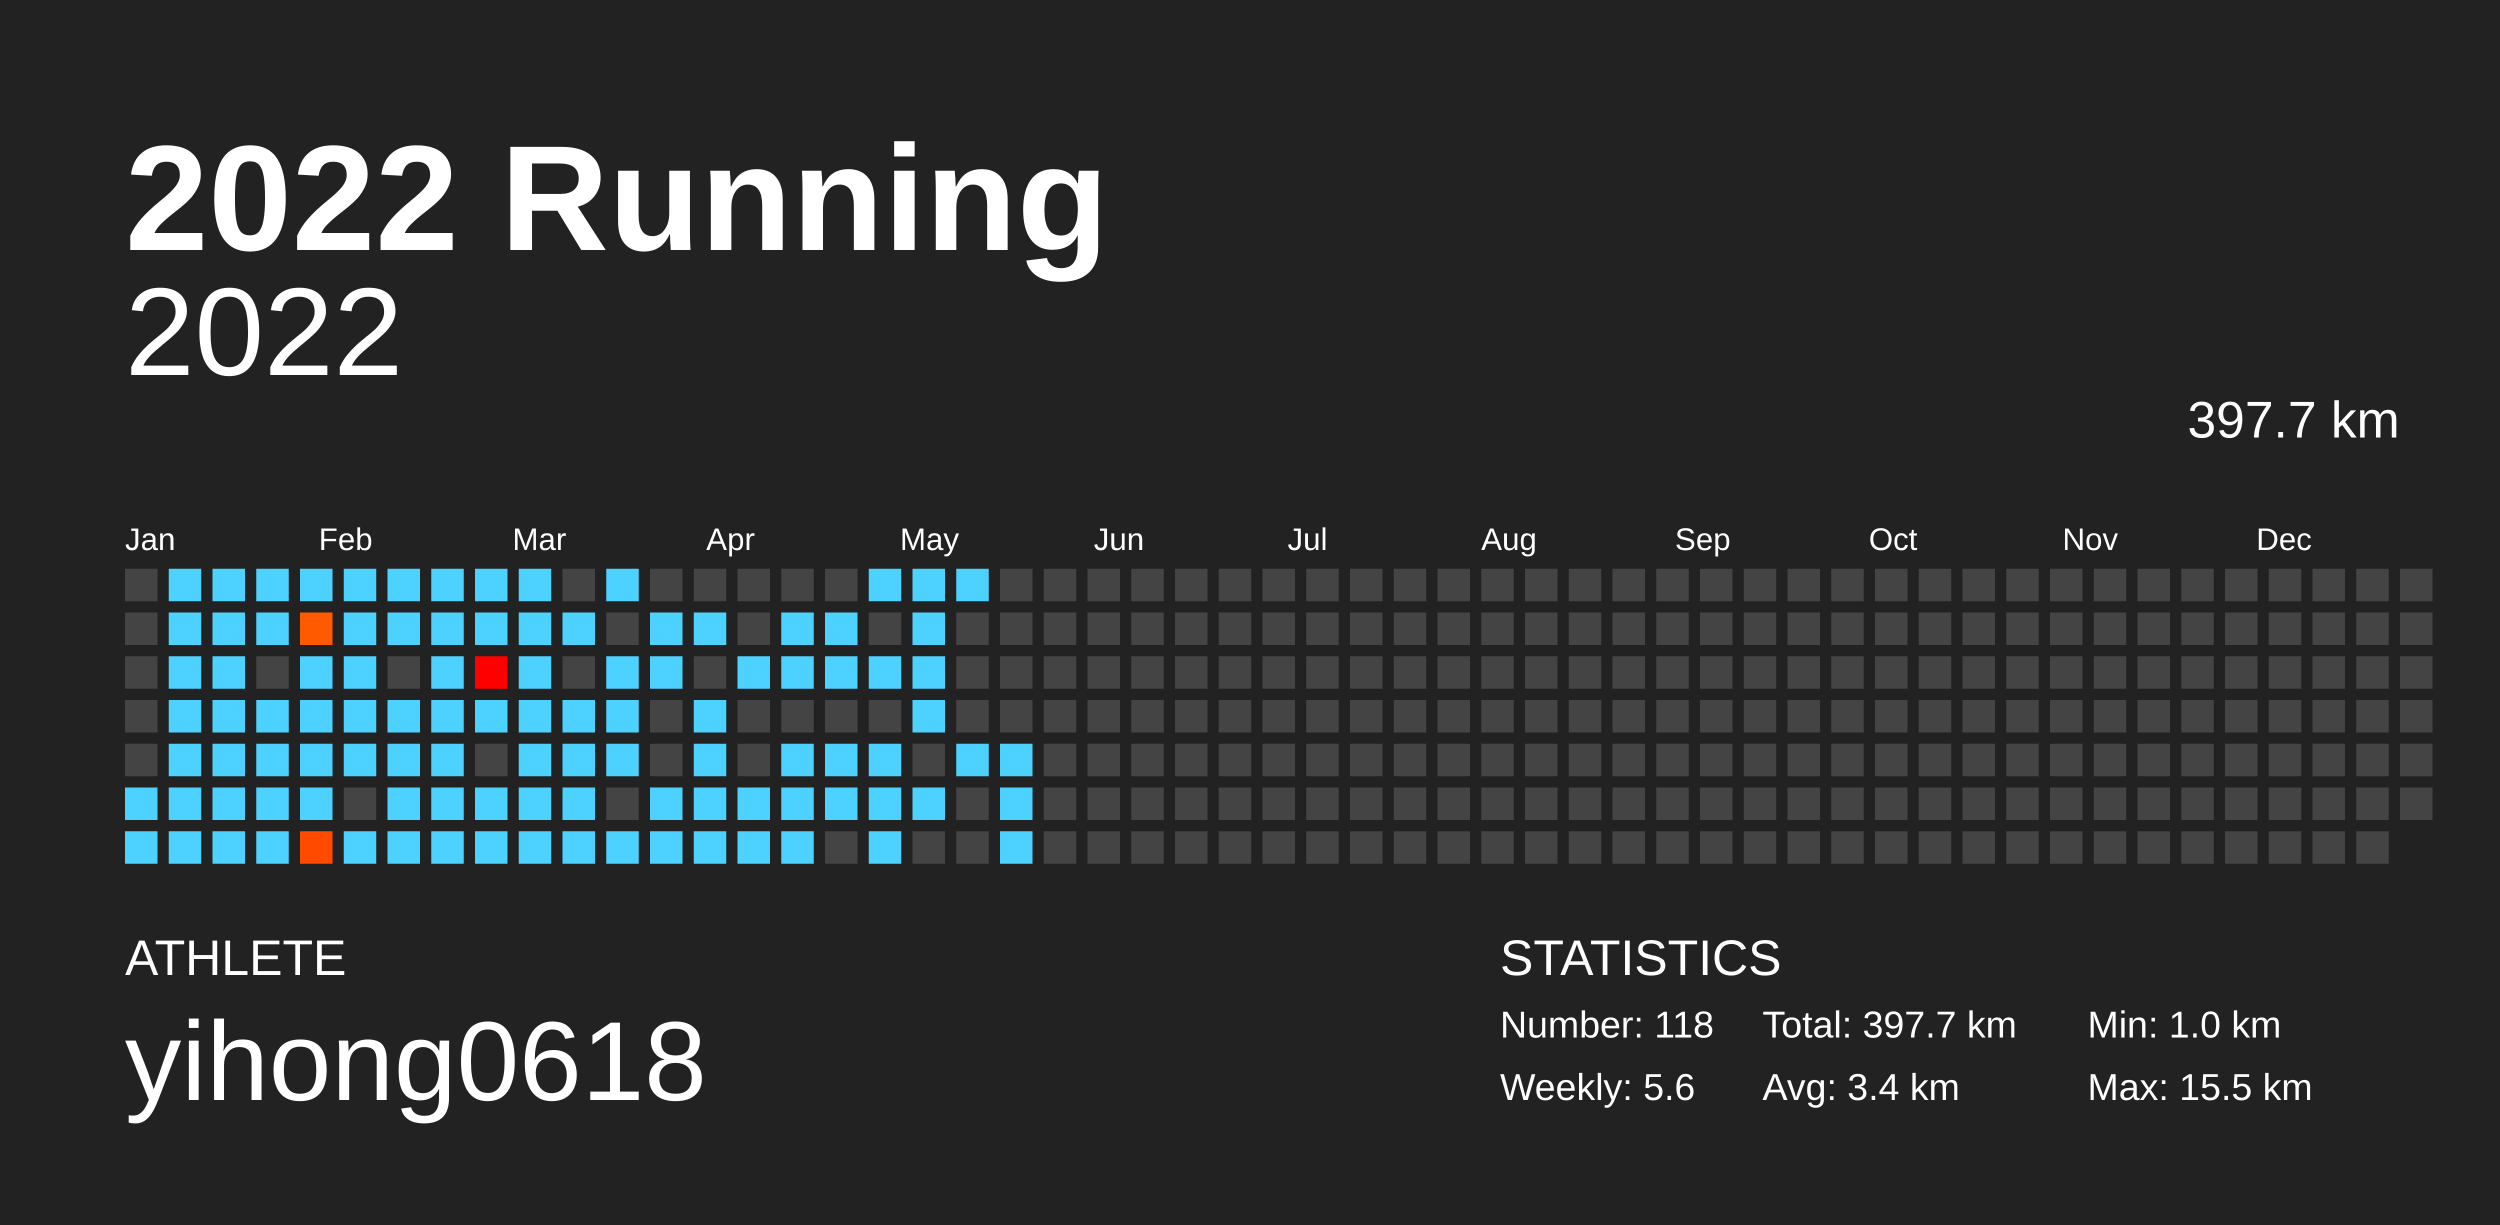
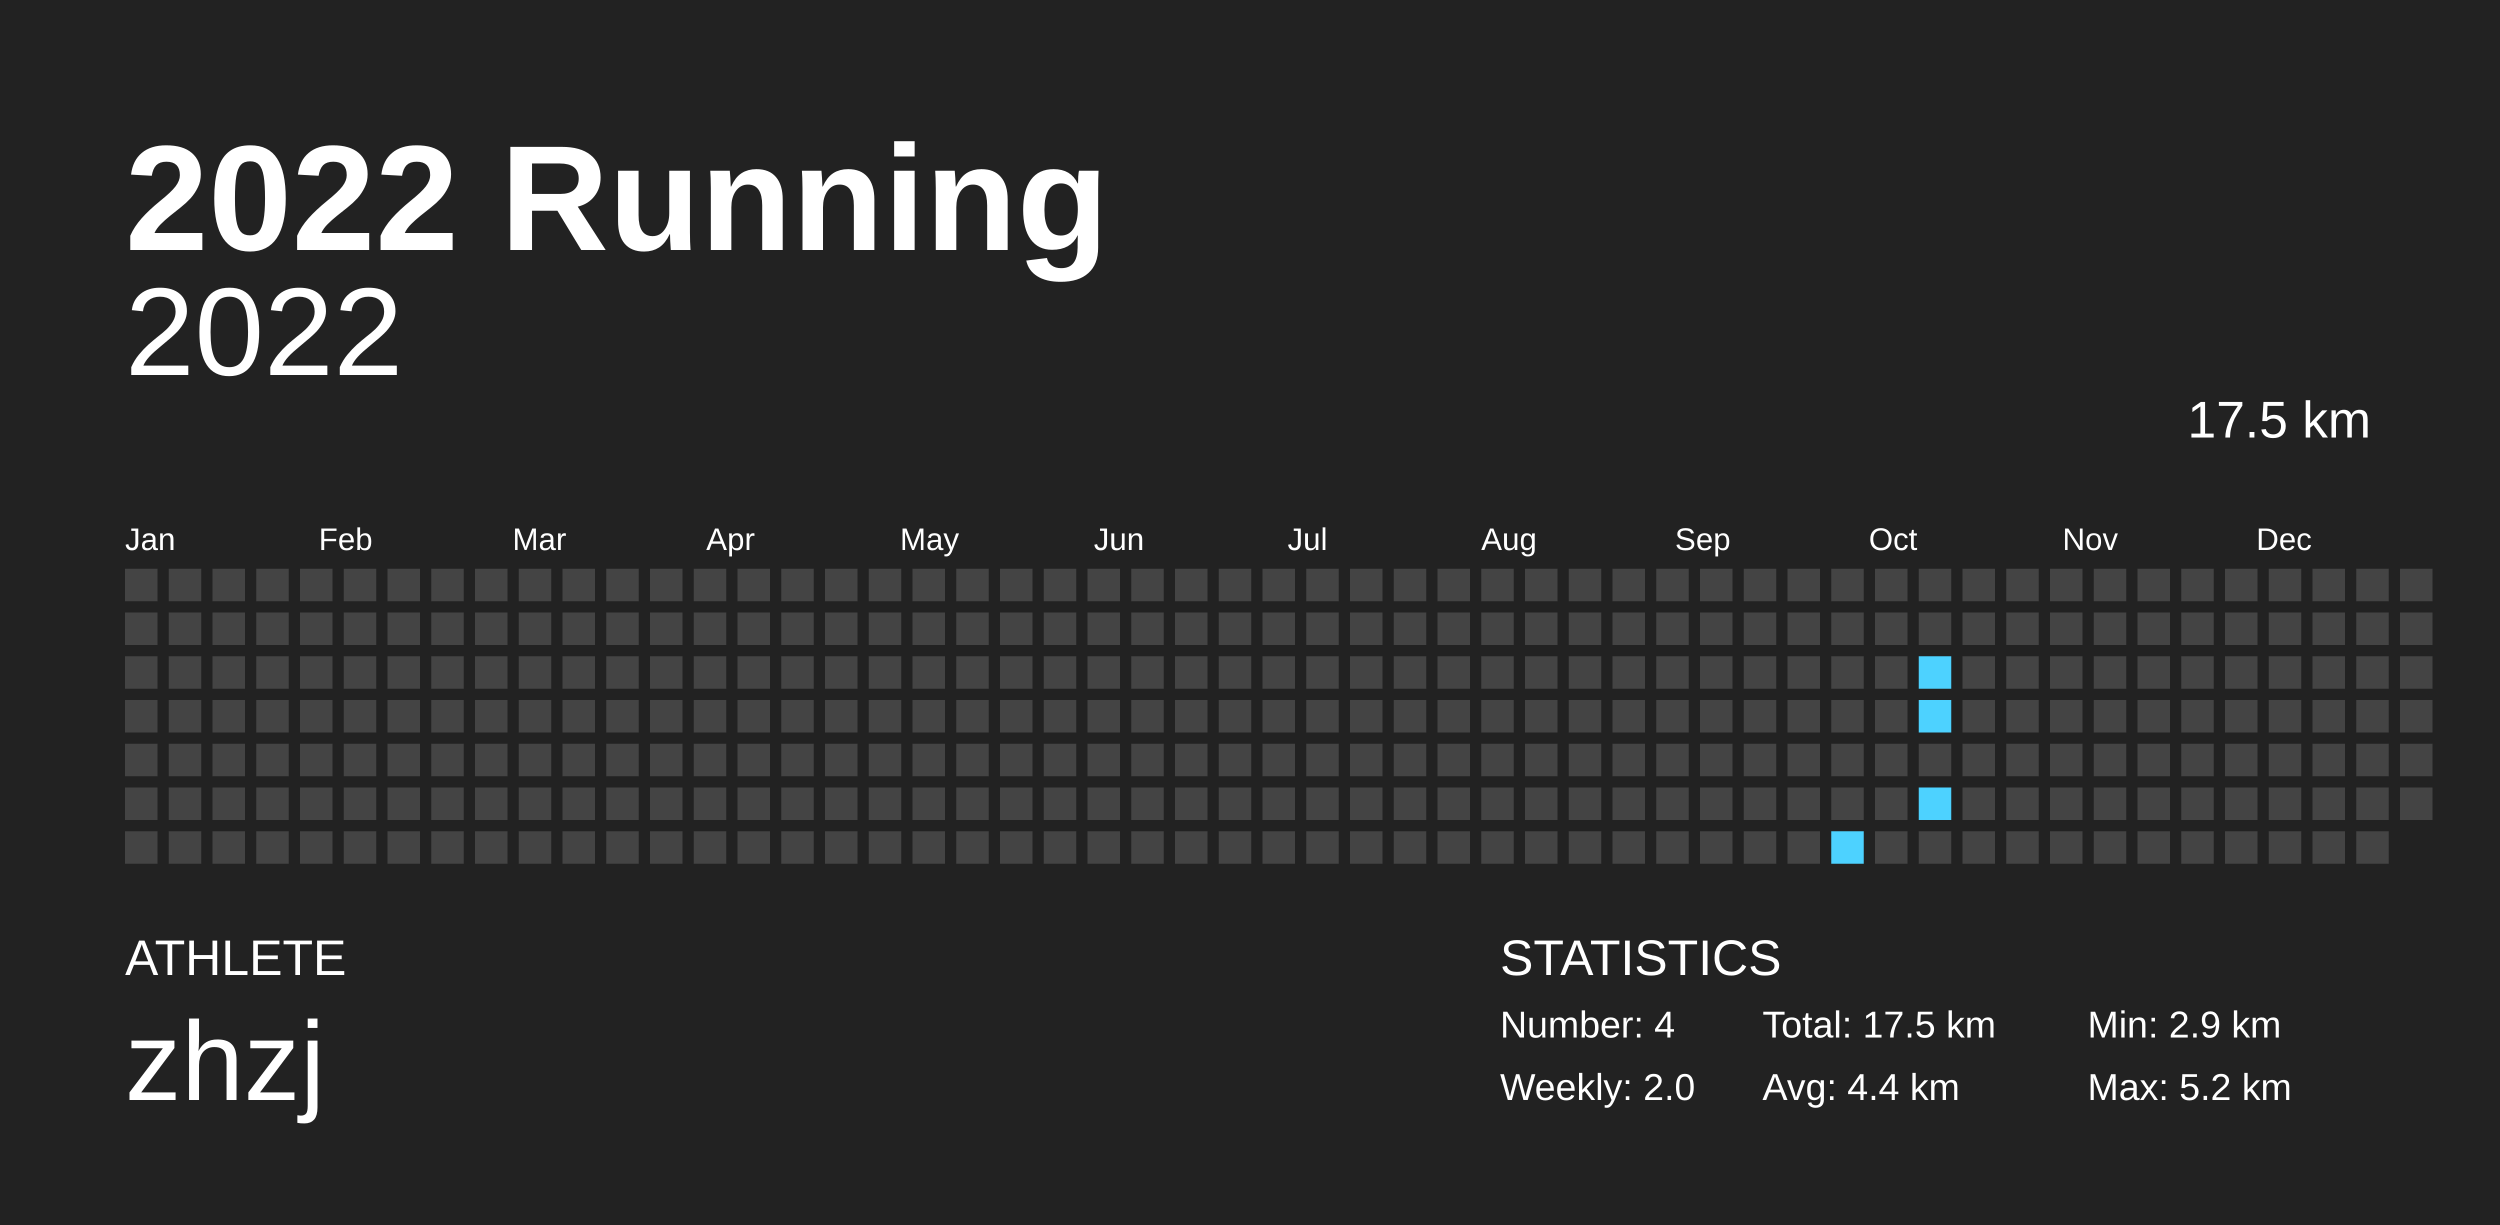
<svg xmlns="http://www.w3.org/2000/svg" baseProfile="full" height="98mm" version="1.1" viewBox="0,0,200,98" width="200mm">
  <defs />
  <rect fill="#222222" height="98" width="200" x="0" y="0" />
  <text fill="#FFFFFF" style="font-size:12px; font-family:Arial; font-weight:bold;" x="10" y="20">2022 Running</text>
  <text fill="#FFFFFF" style="font-size:4px; font-family:Arial" x="10" y="78">ATHLETE</text>
-   <text fill="#FFFFFF" style="font-size:9px; font-family:Arial" x="10" y="88">yihong0618</text>
+   <text fill="#FFFFFF" style="font-size:9px; font-family:Arial" x="10" y="88">zhzj</text>
  <text fill="#FFFFFF" style="font-size:4px; font-family:Arial" x="120" y="78">STATISTICS</text>
-   <text fill="#FFFFFF" style="font-size:3px; font-family:Arial" x="120" y="83">Number: 118</text>
-   <text fill="#FFFFFF" style="font-size:3px; font-family:Arial" x="120" y="88">Weekly: 5.6</text>
-   <text fill="#FFFFFF" style="font-size:3px; font-family:Arial" x="141" y="83">Total: 397.7 km</text>
-   <text fill="#FFFFFF" style="font-size:3px; font-family:Arial" x="141" y="88">Avg: 3.4 km</text>
-   <text fill="#FFFFFF" style="font-size:3px; font-family:Arial" x="167" y="83">Min: 1.0 km</text>
-   <text fill="#FFFFFF" style="font-size:3px; font-family:Arial" x="167" y="88">Max: 15.5 km</text>
+   <text fill="#FFFFFF" style="font-size:3px; font-family:Arial" x="120" y="83">Number: 4</text>
+   <text fill="#FFFFFF" style="font-size:3px; font-family:Arial" x="120" y="88">Weekly: 2.0</text>
+   <text fill="#FFFFFF" style="font-size:3px; font-family:Arial" x="141" y="83">Total: 17.5 km</text>
+   <text fill="#FFFFFF" style="font-size:3px; font-family:Arial" x="141" y="88">Avg: 4.4 km</text>
+   <text fill="#FFFFFF" style="font-size:3px; font-family:Arial" x="167" y="83">Min: 2.9 km</text>
+   <text fill="#FFFFFF" style="font-size:3px; font-family:Arial" x="167" y="88">Max: 5.2 km</text>
  <text alignment-baseline="hanging" fill="#FFFFFF" style="font-size:10.0px; font-family:Arial;" x="10" y="30">2022</text>
-   <text alignment-baseline="hanging" fill="#FFFFFF" style="font-size:4.125px; font-family:Arial;" x="175" y="35">397.7 km</text>
+   <text alignment-baseline="hanging" fill="#FFFFFF" style="font-size:4.125px; font-family:Arial;" x="175" y="35">17.5 km</text>
  <text fill="#FFFFFF" style="font-size:2.5px; font-family:Arial" x="10.0" y="44">Jan</text>
  <text fill="#FFFFFF" style="font-size:2.5px; font-family:Arial" x="25.5" y="44">Feb</text>
  <text fill="#FFFFFF" style="font-size:2.5px; font-family:Arial" x="41.0" y="44">Mar</text>
  <text fill="#FFFFFF" style="font-size:2.5px; font-family:Arial" x="56.5" y="44">Apr</text>
  <text fill="#FFFFFF" style="font-size:2.5px; font-family:Arial" x="72.0" y="44">May</text>
  <text fill="#FFFFFF" style="font-size:2.5px; font-family:Arial" x="87.5" y="44">Jun</text>
  <text fill="#FFFFFF" style="font-size:2.5px; font-family:Arial" x="103.0" y="44">Jul</text>
  <text fill="#FFFFFF" style="font-size:2.5px; font-family:Arial" x="118.5" y="44">Aug</text>
  <text fill="#FFFFFF" style="font-size:2.5px; font-family:Arial" x="134.0" y="44">Sep</text>
  <text fill="#FFFFFF" style="font-size:2.5px; font-family:Arial" x="149.5" y="44">Oct</text>
  <text fill="#FFFFFF" style="font-size:2.5px; font-family:Arial" x="165.0" y="44">Nov</text>
  <text fill="#FFFFFF" style="font-size:2.5px; font-family:Arial" x="180.5" y="44">Dec</text>
  <rect fill="#444444" height="2.6" width="2.6" x="10.0" y="45.5" />
  <rect fill="#444444" height="2.6" width="2.6" x="10.0" y="49.0" />
  <rect fill="#444444" height="2.6" width="2.6" x="10.0" y="52.5" />
  <rect fill="#444444" height="2.6" width="2.6" x="10.0" y="56.0" />
  <rect fill="#444444" height="2.6" width="2.6" x="10.0" y="59.5" />
-   <rect fill="#4dd2ff" height="2.6" width="2.6" x="10.0" y="63.0" />
-   <rect fill="#4dd2ff" height="2.6" width="2.6" x="10.0" y="66.5" />
-   <rect fill="#4dd2ff" height="2.6" width="2.6" x="13.5" y="45.5" />
-   <rect fill="#4dd2ff" height="2.6" width="2.6" x="13.5" y="49.0" />
-   <rect fill="#4dd2ff" height="2.6" width="2.6" x="13.5" y="52.5" />
-   <rect fill="#4dd2ff" height="2.6" width="2.6" x="13.5" y="56.0" />
-   <rect fill="#4dd2ff" height="2.6" width="2.6" x="13.5" y="59.5" />
-   <rect fill="#4dd2ff" height="2.6" width="2.6" x="13.5" y="63.0" />
-   <rect fill="#4dd2ff" height="2.6" width="2.6" x="13.5" y="66.5" />
-   <rect fill="#4dd2ff" height="2.6" width="2.6" x="17.0" y="45.5" />
-   <rect fill="#4dd2ff" height="2.6" width="2.6" x="17.0" y="49.0" />
-   <rect fill="#4dd2ff" height="2.6" width="2.6" x="17.0" y="52.5" />
-   <rect fill="#4dd2ff" height="2.6" width="2.6" x="17.0" y="56.0" />
-   <rect fill="#4dd2ff" height="2.6" width="2.6" x="17.0" y="59.5" />
-   <rect fill="#4dd2ff" height="2.6" width="2.6" x="17.0" y="63.0" />
-   <rect fill="#4dd2ff" height="2.6" width="2.6" x="17.0" y="66.5" />
-   <rect fill="#4dd2ff" height="2.6" width="2.6" x="20.5" y="45.5" />
-   <rect fill="#4dd2ff" height="2.6" width="2.6" x="20.5" y="49.0" />
+   <rect fill="#444444" height="2.6" width="2.6" x="10.0" y="63.0" />
+   <rect fill="#444444" height="2.6" width="2.6" x="10.0" y="66.5" />
+   <rect fill="#444444" height="2.6" width="2.6" x="13.5" y="45.5" />
+   <rect fill="#444444" height="2.6" width="2.6" x="13.5" y="49.0" />
+   <rect fill="#444444" height="2.6" width="2.6" x="13.5" y="52.5" />
+   <rect fill="#444444" height="2.6" width="2.6" x="13.5" y="56.0" />
+   <rect fill="#444444" height="2.6" width="2.6" x="13.5" y="59.5" />
+   <rect fill="#444444" height="2.6" width="2.6" x="13.5" y="63.0" />
+   <rect fill="#444444" height="2.6" width="2.6" x="13.5" y="66.5" />
+   <rect fill="#444444" height="2.6" width="2.6" x="17.0" y="45.5" />
+   <rect fill="#444444" height="2.6" width="2.6" x="17.0" y="49.0" />
+   <rect fill="#444444" height="2.6" width="2.6" x="17.0" y="52.5" />
+   <rect fill="#444444" height="2.6" width="2.6" x="17.0" y="56.0" />
+   <rect fill="#444444" height="2.6" width="2.6" x="17.0" y="59.5" />
+   <rect fill="#444444" height="2.6" width="2.6" x="17.0" y="63.0" />
+   <rect fill="#444444" height="2.6" width="2.6" x="17.0" y="66.5" />
+   <rect fill="#444444" height="2.6" width="2.6" x="20.5" y="45.5" />
+   <rect fill="#444444" height="2.6" width="2.6" x="20.5" y="49.0" />
  <rect fill="#444444" height="2.6" width="2.6" x="20.5" y="52.5" />
-   <rect fill="#4dd2ff" height="2.6" width="2.6" x="20.5" y="56.0" />
-   <rect fill="#4dd2ff" height="2.6" width="2.6" x="20.5" y="59.5" />
-   <rect fill="#4dd2ff" height="2.6" width="2.6" x="20.5" y="63.0" />
-   <rect fill="#4dd2ff" height="2.6" width="2.6" x="20.5" y="66.5" />
-   <rect fill="#4dd2ff" height="2.6" width="2.6" x="24.0" y="45.5" />
-   <rect fill="#ff5a00" height="2.6" width="2.6" x="24.0" y="49.0" />
-   <rect fill="#4dd2ff" height="2.6" width="2.6" x="24.0" y="52.5" />
-   <rect fill="#4dd2ff" height="2.6" width="2.6" x="24.0" y="56.0" />
-   <rect fill="#4dd2ff" height="2.6" width="2.6" x="24.0" y="59.5" />
-   <rect fill="#4dd2ff" height="2.6" width="2.6" x="24.0" y="63.0" />
-   <rect fill="#ff4a00" height="2.6" width="2.6" x="24.0" y="66.5" />
-   <rect fill="#4dd2ff" height="2.6" width="2.6" x="27.5" y="45.5" />
-   <rect fill="#4dd2ff" height="2.6" width="2.6" x="27.5" y="49.0" />
-   <rect fill="#4dd2ff" height="2.6" width="2.6" x="27.5" y="52.5" />
-   <rect fill="#4dd2ff" height="2.6" width="2.6" x="27.5" y="56.0" />
-   <rect fill="#4dd2ff" height="2.6" width="2.6" x="27.5" y="59.5" />
+   <rect fill="#444444" height="2.6" width="2.6" x="20.5" y="56.0" />
+   <rect fill="#444444" height="2.6" width="2.6" x="20.5" y="59.5" />
+   <rect fill="#444444" height="2.6" width="2.6" x="20.5" y="63.0" />
+   <rect fill="#444444" height="2.6" width="2.6" x="20.5" y="66.5" />
+   <rect fill="#444444" height="2.6" width="2.6" x="24.0" y="45.5" />
+   <rect fill="#444444" height="2.6" width="2.6" x="24.0" y="49.0" />
+   <rect fill="#444444" height="2.6" width="2.6" x="24.0" y="52.5" />
+   <rect fill="#444444" height="2.6" width="2.6" x="24.0" y="56.0" />
+   <rect fill="#444444" height="2.6" width="2.6" x="24.0" y="59.5" />
+   <rect fill="#444444" height="2.6" width="2.6" x="24.0" y="63.0" />
+   <rect fill="#444444" height="2.6" width="2.6" x="24.0" y="66.5" />
+   <rect fill="#444444" height="2.6" width="2.6" x="27.5" y="45.5" />
+   <rect fill="#444444" height="2.6" width="2.6" x="27.5" y="49.0" />
+   <rect fill="#444444" height="2.6" width="2.6" x="27.5" y="52.5" />
+   <rect fill="#444444" height="2.6" width="2.6" x="27.5" y="56.0" />
+   <rect fill="#444444" height="2.6" width="2.6" x="27.5" y="59.5" />
  <rect fill="#444444" height="2.6" width="2.6" x="27.5" y="63.0" />
-   <rect fill="#4dd2ff" height="2.6" width="2.6" x="27.5" y="66.5" />
-   <rect fill="#4dd2ff" height="2.6" width="2.6" x="31.0" y="45.5" />
-   <rect fill="#4dd2ff" height="2.6" width="2.6" x="31.0" y="49.0" />
+   <rect fill="#444444" height="2.6" width="2.6" x="27.5" y="66.5" />
+   <rect fill="#444444" height="2.6" width="2.6" x="31.0" y="45.5" />
+   <rect fill="#444444" height="2.6" width="2.6" x="31.0" y="49.0" />
  <rect fill="#444444" height="2.6" width="2.6" x="31.0" y="52.5" />
-   <rect fill="#4dd2ff" height="2.6" width="2.6" x="31.0" y="56.0" />
-   <rect fill="#4dd2ff" height="2.6" width="2.6" x="31.0" y="59.5" />
-   <rect fill="#4dd2ff" height="2.6" width="2.6" x="31.0" y="63.0" />
-   <rect fill="#4dd2ff" height="2.6" width="2.6" x="31.0" y="66.5" />
-   <rect fill="#4dd2ff" height="2.6" width="2.6" x="34.5" y="45.5" />
-   <rect fill="#4dd2ff" height="2.6" width="2.6" x="34.5" y="49.0" />
-   <rect fill="#4dd2ff" height="2.6" width="2.6" x="34.5" y="52.5" />
-   <rect fill="#4dd2ff" height="2.6" width="2.6" x="34.5" y="56.0" />
-   <rect fill="#4dd2ff" height="2.6" width="2.6" x="34.5" y="59.5" />
-   <rect fill="#4dd2ff" height="2.6" width="2.6" x="34.5" y="63.0" />
-   <rect fill="#4dd2ff" height="2.6" width="2.6" x="34.5" y="66.5" />
-   <rect fill="#4dd2ff" height="2.6" width="2.6" x="38.0" y="45.5" />
-   <rect fill="#4dd2ff" height="2.6" width="2.6" x="38.0" y="49.0" />
-   <rect fill="#ff0000" height="2.6" width="2.6" x="38.0" y="52.5" />
-   <rect fill="#4dd2ff" height="2.6" width="2.6" x="38.0" y="56.0" />
+   <rect fill="#444444" height="2.6" width="2.6" x="31.0" y="56.0" />
+   <rect fill="#444444" height="2.6" width="2.6" x="31.0" y="59.5" />
+   <rect fill="#444444" height="2.6" width="2.6" x="31.0" y="63.0" />
+   <rect fill="#444444" height="2.6" width="2.6" x="31.0" y="66.5" />
+   <rect fill="#444444" height="2.6" width="2.6" x="34.5" y="45.5" />
+   <rect fill="#444444" height="2.6" width="2.6" x="34.5" y="49.0" />
+   <rect fill="#444444" height="2.6" width="2.6" x="34.5" y="52.5" />
+   <rect fill="#444444" height="2.6" width="2.6" x="34.5" y="56.0" />
+   <rect fill="#444444" height="2.6" width="2.6" x="34.5" y="59.5" />
+   <rect fill="#444444" height="2.6" width="2.6" x="34.5" y="63.0" />
+   <rect fill="#444444" height="2.6" width="2.6" x="34.5" y="66.5" />
+   <rect fill="#444444" height="2.6" width="2.6" x="38.0" y="45.5" />
+   <rect fill="#444444" height="2.6" width="2.6" x="38.0" y="49.0" />
+   <rect fill="#444444" height="2.6" width="2.6" x="38.0" y="52.5" />
+   <rect fill="#444444" height="2.6" width="2.6" x="38.0" y="56.0" />
  <rect fill="#444444" height="2.6" width="2.6" x="38.0" y="59.5" />
-   <rect fill="#4dd2ff" height="2.6" width="2.6" x="38.0" y="63.0" />
-   <rect fill="#4dd2ff" height="2.6" width="2.6" x="38.0" y="66.5" />
-   <rect fill="#4dd2ff" height="2.6" width="2.6" x="41.5" y="45.5" />
-   <rect fill="#4dd2ff" height="2.6" width="2.6" x="41.5" y="49.0" />
-   <rect fill="#4dd2ff" height="2.6" width="2.6" x="41.5" y="52.5" />
-   <rect fill="#4dd2ff" height="2.6" width="2.6" x="41.5" y="56.0" />
-   <rect fill="#4dd2ff" height="2.6" width="2.6" x="41.5" y="59.5" />
-   <rect fill="#4dd2ff" height="2.6" width="2.6" x="41.5" y="63.0" />
-   <rect fill="#4dd2ff" height="2.6" width="2.6" x="41.5" y="66.5" />
+   <rect fill="#444444" height="2.6" width="2.6" x="38.0" y="63.0" />
+   <rect fill="#444444" height="2.6" width="2.6" x="38.0" y="66.5" />
+   <rect fill="#444444" height="2.6" width="2.6" x="41.5" y="45.5" />
+   <rect fill="#444444" height="2.6" width="2.6" x="41.5" y="49.0" />
+   <rect fill="#444444" height="2.6" width="2.6" x="41.5" y="52.5" />
+   <rect fill="#444444" height="2.6" width="2.6" x="41.5" y="56.0" />
+   <rect fill="#444444" height="2.6" width="2.6" x="41.5" y="59.5" />
+   <rect fill="#444444" height="2.6" width="2.6" x="41.5" y="63.0" />
+   <rect fill="#444444" height="2.6" width="2.6" x="41.5" y="66.5" />
  <rect fill="#444444" height="2.6" width="2.6" x="45.0" y="45.5" />
-   <rect fill="#4dd2ff" height="2.6" width="2.6" x="45.0" y="49.0" />
+   <rect fill="#444444" height="2.6" width="2.6" x="45.0" y="49.0" />
  <rect fill="#444444" height="2.6" width="2.6" x="45.0" y="52.5" />
-   <rect fill="#4dd2ff" height="2.6" width="2.6" x="45.0" y="56.0" />
-   <rect fill="#4dd2ff" height="2.6" width="2.6" x="45.0" y="59.5" />
-   <rect fill="#4dd2ff" height="2.6" width="2.6" x="45.0" y="63.0" />
-   <rect fill="#4dd2ff" height="2.6" width="2.6" x="45.0" y="66.5" />
-   <rect fill="#4dd2ff" height="2.6" width="2.6" x="48.5" y="45.5" />
+   <rect fill="#444444" height="2.6" width="2.6" x="45.0" y="56.0" />
+   <rect fill="#444444" height="2.6" width="2.6" x="45.0" y="59.5" />
+   <rect fill="#444444" height="2.6" width="2.6" x="45.0" y="63.0" />
+   <rect fill="#444444" height="2.6" width="2.6" x="45.0" y="66.5" />
+   <rect fill="#444444" height="2.6" width="2.6" x="48.5" y="45.5" />
  <rect fill="#444444" height="2.6" width="2.6" x="48.5" y="49.0" />
-   <rect fill="#4dd2ff" height="2.6" width="2.6" x="48.5" y="52.5" />
-   <rect fill="#4dd2ff" height="2.6" width="2.6" x="48.5" y="56.0" />
-   <rect fill="#4dd2ff" height="2.6" width="2.6" x="48.5" y="59.5" />
+   <rect fill="#444444" height="2.6" width="2.6" x="48.5" y="52.5" />
+   <rect fill="#444444" height="2.6" width="2.6" x="48.5" y="56.0" />
+   <rect fill="#444444" height="2.6" width="2.6" x="48.5" y="59.5" />
  <rect fill="#444444" height="2.6" width="2.6" x="48.5" y="63.0" />
-   <rect fill="#4dd2ff" height="2.6" width="2.6" x="48.5" y="66.5" />
+   <rect fill="#444444" height="2.6" width="2.6" x="48.5" y="66.5" />
  <rect fill="#444444" height="2.6" width="2.6" x="52.0" y="45.5" />
-   <rect fill="#4dd2ff" height="2.6" width="2.6" x="52.0" y="49.0" />
-   <rect fill="#4dd2ff" height="2.6" width="2.6" x="52.0" y="52.5" />
+   <rect fill="#444444" height="2.6" width="2.6" x="52.0" y="49.0" />
+   <rect fill="#444444" height="2.6" width="2.6" x="52.0" y="52.5" />
  <rect fill="#444444" height="2.6" width="2.6" x="52.0" y="56.0" />
  <rect fill="#444444" height="2.6" width="2.6" x="52.0" y="59.5" />
-   <rect fill="#4dd2ff" height="2.6" width="2.6" x="52.0" y="63.0" />
-   <rect fill="#4dd2ff" height="2.6" width="2.6" x="52.0" y="66.5" />
+   <rect fill="#444444" height="2.6" width="2.6" x="52.0" y="63.0" />
+   <rect fill="#444444" height="2.6" width="2.6" x="52.0" y="66.5" />
  <rect fill="#444444" height="2.6" width="2.6" x="55.5" y="45.5" />
-   <rect fill="#4dd2ff" height="2.6" width="2.6" x="55.5" y="49.0" />
+   <rect fill="#444444" height="2.6" width="2.6" x="55.5" y="49.0" />
  <rect fill="#444444" height="2.6" width="2.6" x="55.5" y="52.5" />
-   <rect fill="#4dd2ff" height="2.6" width="2.6" x="55.5" y="56.0" />
-   <rect fill="#4dd2ff" height="2.6" width="2.6" x="55.5" y="59.5" />
-   <rect fill="#4dd2ff" height="2.6" width="2.6" x="55.5" y="63.0" />
-   <rect fill="#4dd2ff" height="2.6" width="2.6" x="55.5" y="66.5" />
+   <rect fill="#444444" height="2.6" width="2.6" x="55.5" y="56.0" />
+   <rect fill="#444444" height="2.6" width="2.6" x="55.5" y="59.5" />
+   <rect fill="#444444" height="2.6" width="2.6" x="55.5" y="63.0" />
+   <rect fill="#444444" height="2.6" width="2.6" x="55.5" y="66.5" />
  <rect fill="#444444" height="2.6" width="2.6" x="59.0" y="45.5" />
  <rect fill="#444444" height="2.6" width="2.6" x="59.0" y="49.0" />
-   <rect fill="#4dd2ff" height="2.6" width="2.6" x="59.0" y="52.5" />
+   <rect fill="#444444" height="2.6" width="2.6" x="59.0" y="52.5" />
  <rect fill="#444444" height="2.6" width="2.6" x="59.0" y="56.0" />
  <rect fill="#444444" height="2.6" width="2.6" x="59.0" y="59.5" />
-   <rect fill="#4dd2ff" height="2.6" width="2.6" x="59.0" y="63.0" />
-   <rect fill="#4dd2ff" height="2.6" width="2.6" x="59.0" y="66.5" />
+   <rect fill="#444444" height="2.6" width="2.6" x="59.0" y="63.0" />
+   <rect fill="#444444" height="2.6" width="2.6" x="59.0" y="66.5" />
  <rect fill="#444444" height="2.6" width="2.6" x="62.5" y="45.5" />
-   <rect fill="#4dd2ff" height="2.6" width="2.6" x="62.5" y="49.0" />
-   <rect fill="#4dd2ff" height="2.6" width="2.6" x="62.5" y="52.5" />
+   <rect fill="#444444" height="2.6" width="2.6" x="62.5" y="49.0" />
+   <rect fill="#444444" height="2.6" width="2.6" x="62.5" y="52.5" />
  <rect fill="#444444" height="2.6" width="2.6" x="62.5" y="56.0" />
-   <rect fill="#4dd2ff" height="2.6" width="2.6" x="62.5" y="59.5" />
-   <rect fill="#4dd2ff" height="2.6" width="2.6" x="62.5" y="63.0" />
-   <rect fill="#4dd2ff" height="2.6" width="2.6" x="62.5" y="66.5" />
+   <rect fill="#444444" height="2.6" width="2.6" x="62.5" y="59.5" />
+   <rect fill="#444444" height="2.6" width="2.6" x="62.5" y="63.0" />
+   <rect fill="#444444" height="2.6" width="2.6" x="62.5" y="66.5" />
  <rect fill="#444444" height="2.6" width="2.6" x="66.0" y="45.5" />
-   <rect fill="#4dd2ff" height="2.6" width="2.6" x="66.0" y="49.0" />
-   <rect fill="#4dd2ff" height="2.6" width="2.6" x="66.0" y="52.5" />
+   <rect fill="#444444" height="2.6" width="2.6" x="66.0" y="49.0" />
+   <rect fill="#444444" height="2.6" width="2.6" x="66.0" y="52.5" />
  <rect fill="#444444" height="2.6" width="2.6" x="66.0" y="56.0" />
-   <rect fill="#4dd2ff" height="2.6" width="2.6" x="66.0" y="59.5" />
-   <rect fill="#4dd2ff" height="2.6" width="2.6" x="66.0" y="63.0" />
+   <rect fill="#444444" height="2.6" width="2.6" x="66.0" y="59.5" />
+   <rect fill="#444444" height="2.6" width="2.6" x="66.0" y="63.0" />
  <rect fill="#444444" height="2.6" width="2.6" x="66.0" y="66.5" />
-   <rect fill="#4dd2ff" height="2.6" width="2.6" x="69.5" y="45.5" />
+   <rect fill="#444444" height="2.6" width="2.6" x="69.5" y="45.5" />
  <rect fill="#444444" height="2.6" width="2.6" x="69.5" y="49.0" />
-   <rect fill="#4dd2ff" height="2.6" width="2.6" x="69.5" y="52.5" />
+   <rect fill="#444444" height="2.6" width="2.6" x="69.5" y="52.5" />
  <rect fill="#444444" height="2.6" width="2.6" x="69.5" y="56.0" />
-   <rect fill="#4dd2ff" height="2.6" width="2.6" x="69.5" y="59.5" />
-   <rect fill="#4dd2ff" height="2.6" width="2.6" x="69.5" y="63.0" />
-   <rect fill="#4dd2ff" height="2.6" width="2.6" x="69.5" y="66.5" />
-   <rect fill="#4dd2ff" height="2.6" width="2.6" x="73.0" y="45.5" />
-   <rect fill="#4dd2ff" height="2.6" width="2.6" x="73.0" y="49.0" />
-   <rect fill="#4dd2ff" height="2.6" width="2.6" x="73.0" y="52.5" />
-   <rect fill="#4dd2ff" height="2.6" width="2.6" x="73.0" y="56.0" />
+   <rect fill="#444444" height="2.6" width="2.6" x="69.5" y="59.5" />
+   <rect fill="#444444" height="2.6" width="2.6" x="69.5" y="63.0" />
+   <rect fill="#444444" height="2.6" width="2.6" x="69.5" y="66.5" />
+   <rect fill="#444444" height="2.6" width="2.6" x="73.0" y="45.5" />
+   <rect fill="#444444" height="2.6" width="2.6" x="73.0" y="49.0" />
+   <rect fill="#444444" height="2.6" width="2.6" x="73.0" y="52.5" />
+   <rect fill="#444444" height="2.6" width="2.6" x="73.0" y="56.0" />
  <rect fill="#444444" height="2.6" width="2.6" x="73.0" y="59.5" />
-   <rect fill="#4dd2ff" height="2.6" width="2.6" x="73.0" y="63.0" />
+   <rect fill="#444444" height="2.6" width="2.6" x="73.0" y="63.0" />
  <rect fill="#444444" height="2.6" width="2.6" x="73.0" y="66.5" />
-   <rect fill="#4dd2ff" height="2.6" width="2.6" x="76.5" y="45.5" />
+   <rect fill="#444444" height="2.6" width="2.6" x="76.5" y="45.5" />
  <rect fill="#444444" height="2.6" width="2.6" x="76.5" y="49.0" />
  <rect fill="#444444" height="2.6" width="2.6" x="76.5" y="52.5" />
  <rect fill="#444444" height="2.6" width="2.6" x="76.5" y="56.0" />
-   <rect fill="#4dd2ff" height="2.6" width="2.6" x="76.5" y="59.5" />
+   <rect fill="#444444" height="2.6" width="2.6" x="76.5" y="59.5" />
  <rect fill="#444444" height="2.6" width="2.6" x="76.5" y="63.0" />
  <rect fill="#444444" height="2.6" width="2.6" x="76.5" y="66.5" />
  <rect fill="#444444" height="2.6" width="2.6" x="80.0" y="45.5" />
  <rect fill="#444444" height="2.6" width="2.6" x="80.0" y="49.0" />
  <rect fill="#444444" height="2.6" width="2.6" x="80.0" y="52.5" />
  <rect fill="#444444" height="2.6" width="2.6" x="80.0" y="56.0" />
-   <rect fill="#4dd2ff" height="2.6" width="2.6" x="80.0" y="59.5" />
-   <rect fill="#4dd2ff" height="2.6" width="2.6" x="80.0" y="63.0" />
-   <rect fill="#4dd2ff" height="2.6" width="2.6" x="80.0" y="66.5" />
+   <rect fill="#444444" height="2.6" width="2.6" x="80.0" y="59.5" />
+   <rect fill="#444444" height="2.6" width="2.6" x="80.0" y="63.0" />
+   <rect fill="#444444" height="2.6" width="2.6" x="80.0" y="66.5" />
  <rect fill="#444444" height="2.6" width="2.6" x="83.5" y="45.5" />
  <rect fill="#444444" height="2.6" width="2.6" x="83.5" y="49.0" />
  <rect fill="#444444" height="2.6" width="2.6" x="83.5" y="52.5" />
  <rect fill="#444444" height="2.6" width="2.6" x="83.5" y="56.0" />
  <rect fill="#444444" height="2.6" width="2.6" x="83.5" y="59.5" />
  <rect fill="#444444" height="2.6" width="2.6" x="83.5" y="63.0" />
  <rect fill="#444444" height="2.6" width="2.6" x="83.5" y="66.5" />
  <rect fill="#444444" height="2.6" width="2.6" x="87.0" y="45.5" />
  <rect fill="#444444" height="2.6" width="2.6" x="87.0" y="49.0" />
  <rect fill="#444444" height="2.6" width="2.6" x="87.0" y="52.5" />
  <rect fill="#444444" height="2.6" width="2.6" x="87.0" y="56.0" />
  <rect fill="#444444" height="2.6" width="2.6" x="87.0" y="59.5" />
  <rect fill="#444444" height="2.6" width="2.6" x="87.0" y="63.0" />
  <rect fill="#444444" height="2.6" width="2.6" x="87.0" y="66.5" />
  <rect fill="#444444" height="2.6" width="2.6" x="90.5" y="45.5" />
  <rect fill="#444444" height="2.6" width="2.6" x="90.5" y="49.0" />
  <rect fill="#444444" height="2.6" width="2.6" x="90.5" y="52.5" />
  <rect fill="#444444" height="2.6" width="2.6" x="90.5" y="56.0" />
  <rect fill="#444444" height="2.6" width="2.6" x="90.5" y="59.5" />
  <rect fill="#444444" height="2.6" width="2.6" x="90.5" y="63.0" />
  <rect fill="#444444" height="2.6" width="2.6" x="90.5" y="66.5" />
  <rect fill="#444444" height="2.6" width="2.6" x="94.0" y="45.5" />
  <rect fill="#444444" height="2.6" width="2.6" x="94.0" y="49.0" />
  <rect fill="#444444" height="2.6" width="2.6" x="94.0" y="52.5" />
  <rect fill="#444444" height="2.6" width="2.6" x="94.0" y="56.0" />
  <rect fill="#444444" height="2.6" width="2.6" x="94.0" y="59.5" />
  <rect fill="#444444" height="2.6" width="2.6" x="94.0" y="63.0" />
  <rect fill="#444444" height="2.6" width="2.6" x="94.0" y="66.5" />
  <rect fill="#444444" height="2.6" width="2.6" x="97.5" y="45.5" />
  <rect fill="#444444" height="2.6" width="2.6" x="97.5" y="49.0" />
  <rect fill="#444444" height="2.6" width="2.6" x="97.5" y="52.5" />
  <rect fill="#444444" height="2.6" width="2.6" x="97.5" y="56.0" />
  <rect fill="#444444" height="2.6" width="2.6" x="97.5" y="59.5" />
  <rect fill="#444444" height="2.6" width="2.6" x="97.5" y="63.0" />
  <rect fill="#444444" height="2.6" width="2.6" x="97.5" y="66.5" />
  <rect fill="#444444" height="2.6" width="2.6" x="101.0" y="45.5" />
  <rect fill="#444444" height="2.6" width="2.6" x="101.0" y="49.0" />
  <rect fill="#444444" height="2.6" width="2.6" x="101.0" y="52.5" />
  <rect fill="#444444" height="2.6" width="2.6" x="101.0" y="56.0" />
  <rect fill="#444444" height="2.6" width="2.6" x="101.0" y="59.5" />
  <rect fill="#444444" height="2.6" width="2.6" x="101.0" y="63.0" />
  <rect fill="#444444" height="2.6" width="2.6" x="101.0" y="66.5" />
  <rect fill="#444444" height="2.6" width="2.6" x="104.5" y="45.5" />
  <rect fill="#444444" height="2.6" width="2.6" x="104.5" y="49.0" />
  <rect fill="#444444" height="2.6" width="2.6" x="104.5" y="52.5" />
  <rect fill="#444444" height="2.6" width="2.6" x="104.5" y="56.0" />
  <rect fill="#444444" height="2.6" width="2.6" x="104.5" y="59.5" />
  <rect fill="#444444" height="2.6" width="2.6" x="104.5" y="63.0" />
  <rect fill="#444444" height="2.6" width="2.6" x="104.5" y="66.5" />
  <rect fill="#444444" height="2.6" width="2.6" x="108.0" y="45.5" />
  <rect fill="#444444" height="2.6" width="2.6" x="108.0" y="49.0" />
  <rect fill="#444444" height="2.6" width="2.6" x="108.0" y="52.5" />
  <rect fill="#444444" height="2.6" width="2.6" x="108.0" y="56.0" />
  <rect fill="#444444" height="2.6" width="2.6" x="108.0" y="59.5" />
  <rect fill="#444444" height="2.6" width="2.6" x="108.0" y="63.0" />
  <rect fill="#444444" height="2.6" width="2.6" x="108.0" y="66.5" />
  <rect fill="#444444" height="2.6" width="2.6" x="111.5" y="45.5" />
  <rect fill="#444444" height="2.6" width="2.6" x="111.5" y="49.0" />
  <rect fill="#444444" height="2.6" width="2.6" x="111.5" y="52.5" />
  <rect fill="#444444" height="2.6" width="2.6" x="111.5" y="56.0" />
  <rect fill="#444444" height="2.6" width="2.6" x="111.5" y="59.5" />
  <rect fill="#444444" height="2.6" width="2.6" x="111.5" y="63.0" />
  <rect fill="#444444" height="2.6" width="2.6" x="111.5" y="66.5" />
  <rect fill="#444444" height="2.6" width="2.6" x="115.0" y="45.5" />
  <rect fill="#444444" height="2.6" width="2.6" x="115.0" y="49.0" />
  <rect fill="#444444" height="2.6" width="2.6" x="115.0" y="52.5" />
  <rect fill="#444444" height="2.6" width="2.6" x="115.0" y="56.0" />
  <rect fill="#444444" height="2.6" width="2.6" x="115.0" y="59.5" />
  <rect fill="#444444" height="2.6" width="2.6" x="115.0" y="63.0" />
  <rect fill="#444444" height="2.6" width="2.6" x="115.0" y="66.5" />
  <rect fill="#444444" height="2.6" width="2.6" x="118.5" y="45.5" />
  <rect fill="#444444" height="2.6" width="2.6" x="118.5" y="49.0" />
  <rect fill="#444444" height="2.6" width="2.6" x="118.5" y="52.5" />
  <rect fill="#444444" height="2.6" width="2.6" x="118.5" y="56.0" />
  <rect fill="#444444" height="2.6" width="2.6" x="118.5" y="59.5" />
  <rect fill="#444444" height="2.6" width="2.6" x="118.5" y="63.0" />
  <rect fill="#444444" height="2.6" width="2.6" x="118.5" y="66.5" />
  <rect fill="#444444" height="2.6" width="2.6" x="122.0" y="45.5" />
  <rect fill="#444444" height="2.6" width="2.6" x="122.0" y="49.0" />
  <rect fill="#444444" height="2.6" width="2.6" x="122.0" y="52.5" />
  <rect fill="#444444" height="2.6" width="2.6" x="122.0" y="56.0" />
  <rect fill="#444444" height="2.6" width="2.6" x="122.0" y="59.5" />
  <rect fill="#444444" height="2.6" width="2.6" x="122.0" y="63.0" />
  <rect fill="#444444" height="2.6" width="2.6" x="122.0" y="66.5" />
  <rect fill="#444444" height="2.6" width="2.6" x="125.5" y="45.5" />
  <rect fill="#444444" height="2.6" width="2.6" x="125.5" y="49.0" />
  <rect fill="#444444" height="2.6" width="2.6" x="125.5" y="52.5" />
  <rect fill="#444444" height="2.6" width="2.6" x="125.5" y="56.0" />
  <rect fill="#444444" height="2.6" width="2.6" x="125.5" y="59.5" />
  <rect fill="#444444" height="2.6" width="2.6" x="125.5" y="63.0" />
  <rect fill="#444444" height="2.6" width="2.6" x="125.5" y="66.5" />
  <rect fill="#444444" height="2.6" width="2.6" x="129.0" y="45.5" />
  <rect fill="#444444" height="2.6" width="2.6" x="129.0" y="49.0" />
  <rect fill="#444444" height="2.6" width="2.6" x="129.0" y="52.5" />
  <rect fill="#444444" height="2.6" width="2.6" x="129.0" y="56.0" />
  <rect fill="#444444" height="2.6" width="2.6" x="129.0" y="59.5" />
  <rect fill="#444444" height="2.6" width="2.6" x="129.0" y="63.0" />
  <rect fill="#444444" height="2.6" width="2.6" x="129.0" y="66.5" />
  <rect fill="#444444" height="2.6" width="2.6" x="132.5" y="45.5" />
  <rect fill="#444444" height="2.6" width="2.6" x="132.5" y="49.0" />
  <rect fill="#444444" height="2.6" width="2.6" x="132.5" y="52.5" />
  <rect fill="#444444" height="2.6" width="2.6" x="132.5" y="56.0" />
  <rect fill="#444444" height="2.6" width="2.6" x="132.5" y="59.5" />
  <rect fill="#444444" height="2.6" width="2.6" x="132.5" y="63.0" />
  <rect fill="#444444" height="2.6" width="2.6" x="132.5" y="66.5" />
  <rect fill="#444444" height="2.6" width="2.6" x="136.0" y="45.5" />
  <rect fill="#444444" height="2.6" width="2.6" x="136.0" y="49.0" />
  <rect fill="#444444" height="2.6" width="2.6" x="136.0" y="52.5" />
  <rect fill="#444444" height="2.6" width="2.6" x="136.0" y="56.0" />
  <rect fill="#444444" height="2.6" width="2.6" x="136.0" y="59.5" />
  <rect fill="#444444" height="2.6" width="2.6" x="136.0" y="63.0" />
  <rect fill="#444444" height="2.6" width="2.6" x="136.0" y="66.5" />
  <rect fill="#444444" height="2.6" width="2.6" x="139.5" y="45.5" />
  <rect fill="#444444" height="2.6" width="2.6" x="139.5" y="49.0" />
  <rect fill="#444444" height="2.6" width="2.6" x="139.5" y="52.5" />
  <rect fill="#444444" height="2.6" width="2.6" x="139.5" y="56.0" />
  <rect fill="#444444" height="2.6" width="2.6" x="139.5" y="59.5" />
  <rect fill="#444444" height="2.6" width="2.6" x="139.5" y="63.0" />
  <rect fill="#444444" height="2.6" width="2.6" x="139.5" y="66.5" />
  <rect fill="#444444" height="2.6" width="2.6" x="143.0" y="45.5" />
  <rect fill="#444444" height="2.6" width="2.6" x="143.0" y="49.0" />
  <rect fill="#444444" height="2.6" width="2.6" x="143.0" y="52.5" />
  <rect fill="#444444" height="2.6" width="2.6" x="143.0" y="56.0" />
  <rect fill="#444444" height="2.6" width="2.6" x="143.0" y="59.5" />
  <rect fill="#444444" height="2.6" width="2.6" x="143.0" y="63.0" />
  <rect fill="#444444" height="2.6" width="2.6" x="143.0" y="66.5" />
  <rect fill="#444444" height="2.6" width="2.6" x="146.5" y="45.5" />
  <rect fill="#444444" height="2.6" width="2.6" x="146.5" y="49.0" />
  <rect fill="#444444" height="2.6" width="2.6" x="146.5" y="52.5" />
  <rect fill="#444444" height="2.6" width="2.6" x="146.5" y="56.0" />
  <rect fill="#444444" height="2.6" width="2.6" x="146.5" y="59.5" />
  <rect fill="#444444" height="2.6" width="2.6" x="146.5" y="63.0" />
-   <rect fill="#444444" height="2.6" width="2.6" x="146.5" y="66.5" />
+   <rect fill="#4dd2ff" height="2.6" width="2.6" x="146.5" y="66.5" />
  <rect fill="#444444" height="2.6" width="2.6" x="150.0" y="45.5" />
  <rect fill="#444444" height="2.6" width="2.6" x="150.0" y="49.0" />
  <rect fill="#444444" height="2.6" width="2.6" x="150.0" y="52.5" />
  <rect fill="#444444" height="2.6" width="2.6" x="150.0" y="56.0" />
  <rect fill="#444444" height="2.6" width="2.6" x="150.0" y="59.5" />
  <rect fill="#444444" height="2.6" width="2.6" x="150.0" y="63.0" />
  <rect fill="#444444" height="2.6" width="2.6" x="150.0" y="66.5" />
  <rect fill="#444444" height="2.6" width="2.6" x="153.5" y="45.5" />
  <rect fill="#444444" height="2.6" width="2.6" x="153.5" y="49.0" />
-   <rect fill="#444444" height="2.6" width="2.6" x="153.5" y="52.5" />
-   <rect fill="#444444" height="2.6" width="2.6" x="153.5" y="56.0" />
+   <rect fill="#4dd2ff" height="2.6" width="2.6" x="153.5" y="52.5" />
+   <rect fill="#4dd2ff" height="2.6" width="2.6" x="153.5" y="56.0" />
  <rect fill="#444444" height="2.6" width="2.6" x="153.5" y="59.5" />
-   <rect fill="#444444" height="2.6" width="2.6" x="153.5" y="63.0" />
+   <rect fill="#4dd2ff" height="2.6" width="2.6" x="153.5" y="63.0" />
  <rect fill="#444444" height="2.6" width="2.6" x="153.5" y="66.5" />
  <rect fill="#444444" height="2.6" width="2.6" x="157.0" y="45.5" />
  <rect fill="#444444" height="2.6" width="2.6" x="157.0" y="49.0" />
  <rect fill="#444444" height="2.6" width="2.6" x="157.0" y="52.5" />
  <rect fill="#444444" height="2.6" width="2.6" x="157.0" y="56.0" />
  <rect fill="#444444" height="2.6" width="2.6" x="157.0" y="59.5" />
  <rect fill="#444444" height="2.6" width="2.6" x="157.0" y="63.0" />
  <rect fill="#444444" height="2.6" width="2.6" x="157.0" y="66.5" />
  <rect fill="#444444" height="2.6" width="2.6" x="160.5" y="45.5" />
  <rect fill="#444444" height="2.6" width="2.6" x="160.5" y="49.0" />
  <rect fill="#444444" height="2.6" width="2.6" x="160.5" y="52.5" />
  <rect fill="#444444" height="2.6" width="2.6" x="160.5" y="56.0" />
  <rect fill="#444444" height="2.6" width="2.6" x="160.5" y="59.5" />
  <rect fill="#444444" height="2.6" width="2.6" x="160.5" y="63.0" />
  <rect fill="#444444" height="2.6" width="2.6" x="160.5" y="66.5" />
  <rect fill="#444444" height="2.6" width="2.6" x="164.0" y="45.5" />
  <rect fill="#444444" height="2.6" width="2.6" x="164.0" y="49.0" />
  <rect fill="#444444" height="2.6" width="2.6" x="164.0" y="52.5" />
  <rect fill="#444444" height="2.6" width="2.6" x="164.0" y="56.0" />
  <rect fill="#444444" height="2.6" width="2.6" x="164.0" y="59.5" />
  <rect fill="#444444" height="2.6" width="2.6" x="164.0" y="63.0" />
  <rect fill="#444444" height="2.6" width="2.6" x="164.0" y="66.5" />
  <rect fill="#444444" height="2.6" width="2.6" x="167.5" y="45.5" />
  <rect fill="#444444" height="2.6" width="2.6" x="167.5" y="49.0" />
  <rect fill="#444444" height="2.6" width="2.6" x="167.5" y="52.5" />
  <rect fill="#444444" height="2.6" width="2.6" x="167.5" y="56.0" />
  <rect fill="#444444" height="2.6" width="2.6" x="167.5" y="59.5" />
  <rect fill="#444444" height="2.6" width="2.6" x="167.5" y="63.0" />
  <rect fill="#444444" height="2.6" width="2.6" x="167.5" y="66.5" />
  <rect fill="#444444" height="2.6" width="2.6" x="171.0" y="45.5" />
  <rect fill="#444444" height="2.6" width="2.6" x="171.0" y="49.0" />
  <rect fill="#444444" height="2.6" width="2.6" x="171.0" y="52.5" />
  <rect fill="#444444" height="2.6" width="2.6" x="171.0" y="56.0" />
  <rect fill="#444444" height="2.6" width="2.6" x="171.0" y="59.5" />
  <rect fill="#444444" height="2.6" width="2.6" x="171.0" y="63.0" />
  <rect fill="#444444" height="2.6" width="2.6" x="171.0" y="66.5" />
  <rect fill="#444444" height="2.6" width="2.6" x="174.5" y="45.5" />
  <rect fill="#444444" height="2.6" width="2.6" x="174.5" y="49.0" />
  <rect fill="#444444" height="2.6" width="2.6" x="174.5" y="52.5" />
  <rect fill="#444444" height="2.6" width="2.6" x="174.5" y="56.0" />
  <rect fill="#444444" height="2.6" width="2.6" x="174.5" y="59.5" />
  <rect fill="#444444" height="2.6" width="2.6" x="174.5" y="63.0" />
  <rect fill="#444444" height="2.6" width="2.6" x="174.5" y="66.5" />
  <rect fill="#444444" height="2.6" width="2.6" x="178.0" y="45.5" />
  <rect fill="#444444" height="2.6" width="2.6" x="178.0" y="49.0" />
  <rect fill="#444444" height="2.6" width="2.6" x="178.0" y="52.5" />
  <rect fill="#444444" height="2.6" width="2.6" x="178.0" y="56.0" />
  <rect fill="#444444" height="2.6" width="2.6" x="178.0" y="59.5" />
  <rect fill="#444444" height="2.6" width="2.6" x="178.0" y="63.0" />
  <rect fill="#444444" height="2.6" width="2.6" x="178.0" y="66.5" />
  <rect fill="#444444" height="2.6" width="2.6" x="181.5" y="45.5" />
  <rect fill="#444444" height="2.6" width="2.6" x="181.5" y="49.0" />
  <rect fill="#444444" height="2.6" width="2.6" x="181.5" y="52.5" />
  <rect fill="#444444" height="2.6" width="2.6" x="181.5" y="56.0" />
  <rect fill="#444444" height="2.6" width="2.6" x="181.5" y="59.5" />
  <rect fill="#444444" height="2.6" width="2.6" x="181.5" y="63.0" />
  <rect fill="#444444" height="2.6" width="2.6" x="181.5" y="66.5" />
  <rect fill="#444444" height="2.6" width="2.6" x="185.0" y="45.5" />
  <rect fill="#444444" height="2.6" width="2.6" x="185.0" y="49.0" />
  <rect fill="#444444" height="2.6" width="2.6" x="185.0" y="52.5" />
  <rect fill="#444444" height="2.6" width="2.6" x="185.0" y="56.0" />
  <rect fill="#444444" height="2.6" width="2.6" x="185.0" y="59.5" />
  <rect fill="#444444" height="2.6" width="2.6" x="185.0" y="63.0" />
  <rect fill="#444444" height="2.6" width="2.6" x="185.0" y="66.5" />
  <rect fill="#444444" height="2.6" width="2.6" x="188.5" y="45.5" />
  <rect fill="#444444" height="2.6" width="2.6" x="188.5" y="49.0" />
  <rect fill="#444444" height="2.6" width="2.6" x="188.5" y="52.5" />
  <rect fill="#444444" height="2.6" width="2.6" x="188.5" y="56.0" />
  <rect fill="#444444" height="2.6" width="2.6" x="188.5" y="59.5" />
  <rect fill="#444444" height="2.6" width="2.6" x="188.5" y="63.0" />
  <rect fill="#444444" height="2.6" width="2.6" x="188.5" y="66.5" />
  <rect fill="#444444" height="2.6" width="2.6" x="192.0" y="45.5" />
  <rect fill="#444444" height="2.6" width="2.6" x="192.0" y="49.0" />
  <rect fill="#444444" height="2.6" width="2.6" x="192.0" y="52.5" />
  <rect fill="#444444" height="2.6" width="2.6" x="192.0" y="56.0" />
  <rect fill="#444444" height="2.6" width="2.6" x="192.0" y="59.5" />
  <rect fill="#444444" height="2.6" width="2.6" x="192.0" y="63.0" />
</svg>
